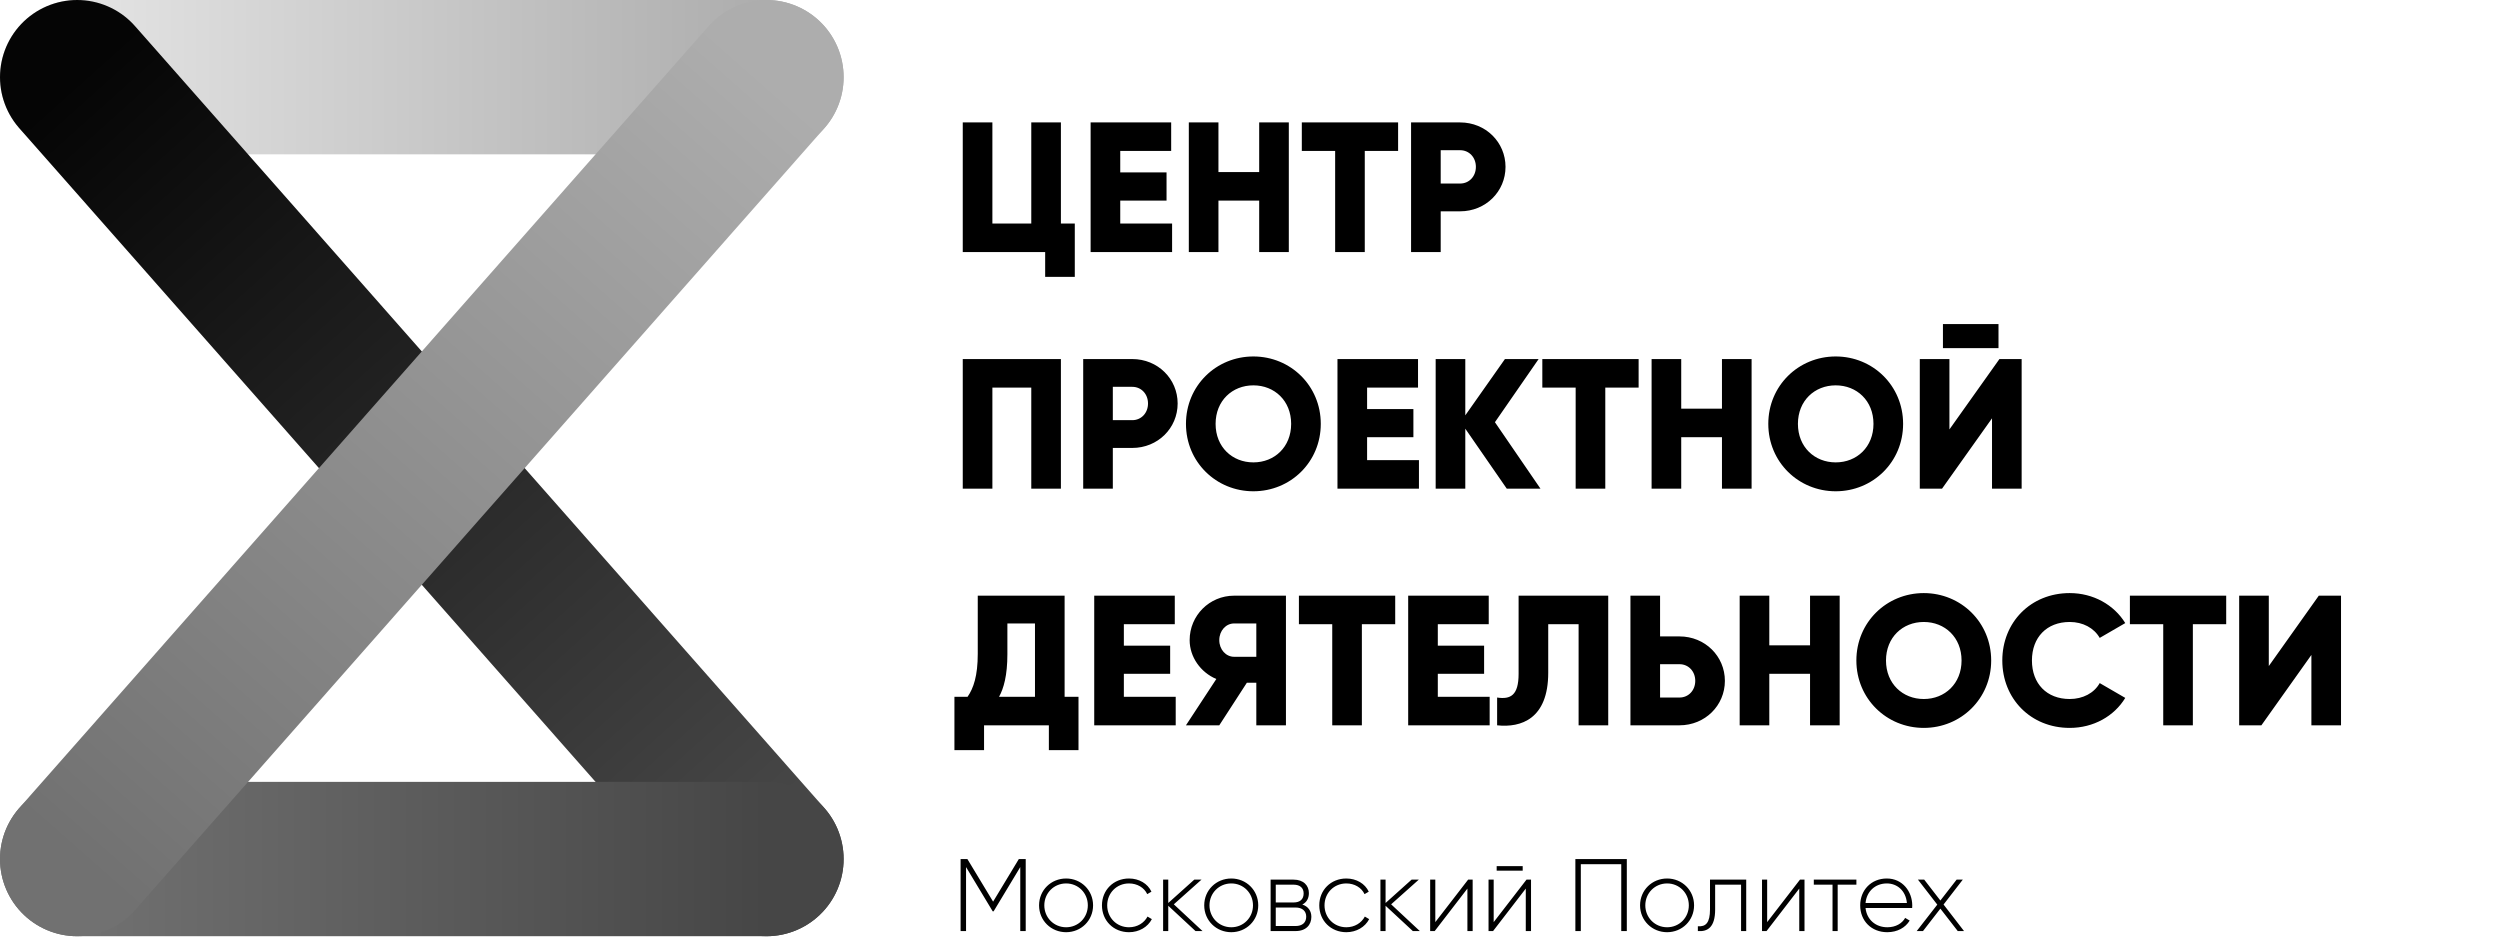
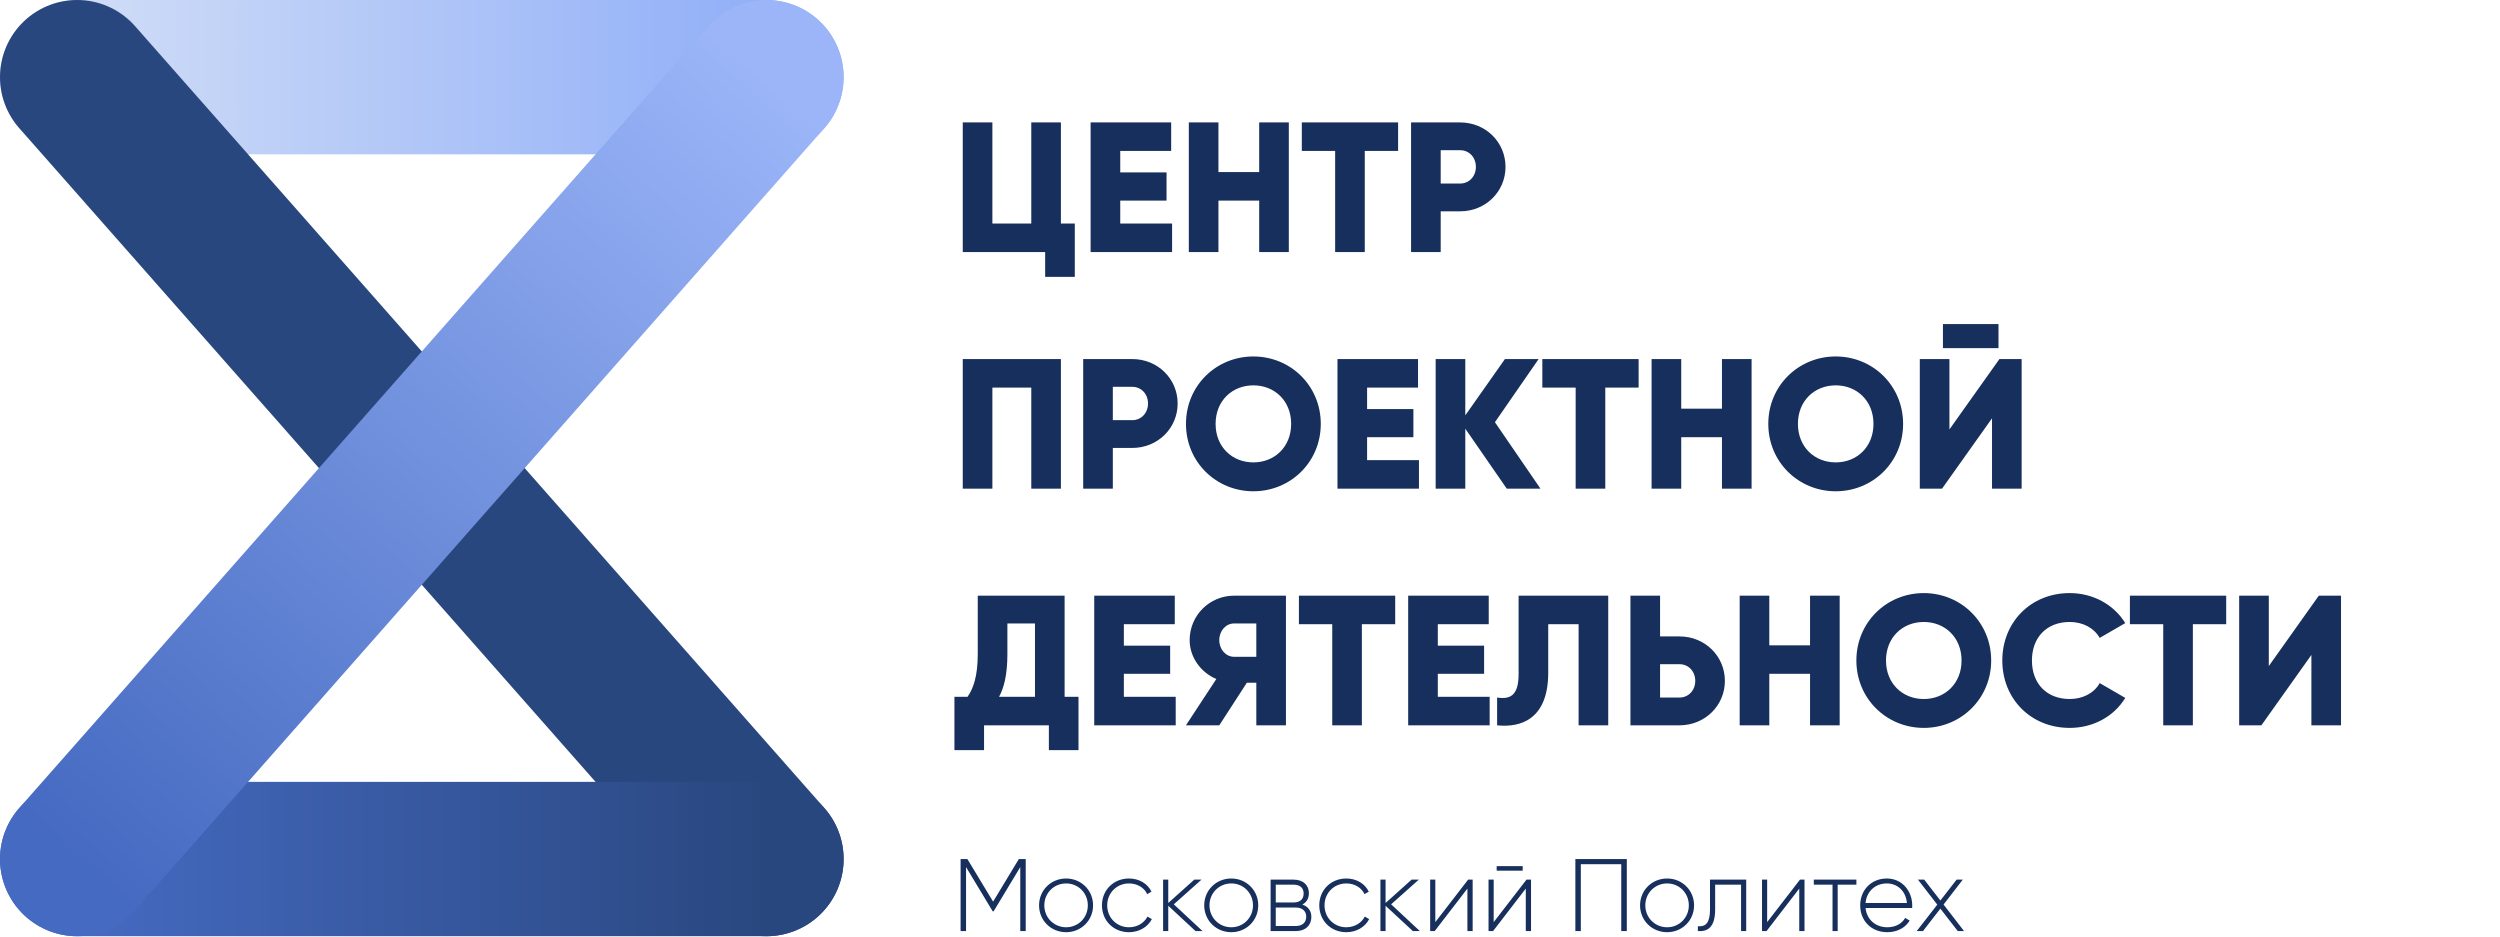
<svg xmlns="http://www.w3.org/2000/svg" width="243" height="91" viewBox="0 0 243 91" fill="none">
  <path d="M7.5 7.5L74.5 7.5" stroke-width="15" stroke-linecap="round" stroke="url(#paint0_linear_137_234)" />
  <path d="M7.5 7.5L74.5 83.5" stroke-width="15" stroke-linecap="round" stroke="url(#paint1_linear_137_234)" />
  <path d="M7.5 83.5L74.5 83.5" stroke-width="15" stroke-linecap="round" stroke="url(#paint2_linear_137_234)" />
  <path d="M74.5 7.5L7.5 83.5" stroke-width="15" stroke-linecap="round" stroke="url(#paint3_linear_137_234)" />
-   <path d="M99.7 83.5V90.5H99.17V84.28L96.58 88.58H96.49L93.9 84.28V90.5H93.37V83.5H94.03L96.53 87.64L99.03 83.5H99.7ZM103.627 90.61C102.167 90.61 100.997 89.48 100.997 88C100.997 86.52 102.167 85.39 103.627 85.39C105.077 85.39 106.247 86.52 106.247 88C106.247 89.48 105.077 90.61 103.627 90.61ZM103.627 90.13C104.817 90.13 105.737 89.19 105.737 88C105.737 86.81 104.817 85.87 103.627 85.87C102.437 85.87 101.507 86.81 101.507 88C101.507 89.19 102.437 90.13 103.627 90.13ZM109.74 90.61C108.23 90.61 107.11 89.48 107.11 88C107.11 86.52 108.23 85.39 109.74 85.39C110.72 85.39 111.56 85.89 111.92 86.67L111.51 86.91C111.22 86.28 110.54 85.87 109.74 85.87C108.53 85.87 107.62 86.81 107.62 88C107.62 89.19 108.53 90.13 109.74 90.13C110.55 90.13 111.21 89.71 111.54 89.09L111.96 89.34C111.56 90.11 110.72 90.61 109.74 90.61ZM116.885 90.5H116.205L113.555 88.04V90.5H113.055V85.5H113.555V87.77L116.085 85.5H116.785L114.095 87.9L116.885 90.5ZM119.681 90.61C118.221 90.61 117.051 89.48 117.051 88C117.051 86.52 118.221 85.39 119.681 85.39C121.131 85.39 122.301 86.52 122.301 88C122.301 89.48 121.131 90.61 119.681 90.61ZM119.681 90.13C120.871 90.13 121.791 89.19 121.791 88C121.791 86.81 120.871 85.87 119.681 85.87C118.491 85.87 117.561 86.81 117.561 88C117.561 89.19 118.491 90.13 119.681 90.13ZM126.584 87.92C127.164 88.11 127.464 88.55 127.464 89.12C127.464 89.88 126.964 90.5 125.924 90.5H123.504V85.5H125.734C126.714 85.5 127.224 86.08 127.224 86.81C127.224 87.3 127.014 87.71 126.584 87.92ZM125.734 85.99H124.004V87.72H125.734C126.374 87.72 126.714 87.4 126.714 86.84C126.714 86.31 126.364 85.99 125.734 85.99ZM125.924 90.01C126.594 90.01 126.964 89.67 126.964 89.1C126.964 88.55 126.584 88.21 125.924 88.21H124.004V90.01H125.924ZM130.863 90.61C129.353 90.61 128.233 89.48 128.233 88C128.233 86.52 129.353 85.39 130.863 85.39C131.843 85.39 132.683 85.89 133.043 86.67L132.633 86.91C132.343 86.28 131.663 85.87 130.863 85.87C129.653 85.87 128.743 86.81 128.743 88C128.743 89.19 129.653 90.13 130.863 90.13C131.673 90.13 132.333 89.71 132.663 89.09L133.083 89.34C132.683 90.11 131.843 90.61 130.863 90.61ZM138.008 90.5H137.328L134.678 88.04V90.5H134.178V85.5H134.678V87.77L137.208 85.5H137.908L135.218 87.9L138.008 90.5ZM142.702 85.5H143.142V90.5H142.632V86.37L139.452 90.5H139.012V85.5H139.512V89.63L142.702 85.5ZM145.476 84.63V84.19H148.006V84.63H145.476ZM148.376 85.5H148.816V90.5H148.306V86.37L145.126 90.5H144.686V85.5H145.186V89.63L148.376 85.5ZM158.126 83.5V90.5H157.586V84H153.656V90.5H153.126V83.5H158.126ZM162.044 90.61C160.584 90.61 159.414 89.48 159.414 88C159.414 86.52 160.584 85.39 162.044 85.39C163.494 85.39 164.664 86.52 164.664 88C164.664 89.48 163.494 90.61 162.044 90.61ZM162.044 90.13C163.234 90.13 164.154 89.19 164.154 88C164.154 86.81 163.234 85.87 162.044 85.87C160.854 85.87 159.924 86.81 159.924 88C159.924 89.19 160.854 90.13 162.044 90.13ZM169.732 85.5V90.5H169.232V85.99H166.712V88.4C166.712 90.15 165.972 90.57 165.032 90.5V90.03C165.802 90.1 166.212 89.69 166.212 88.4V85.5H169.732ZM174.958 85.5H175.398V90.5H174.888V86.37L171.708 90.5H171.268V85.5H171.768V89.63L174.958 85.5ZM180.442 85.5V85.99H178.622V90.5H178.122V85.99H176.302V85.5H180.442ZM183.401 85.39C184.921 85.39 185.871 86.65 185.871 88.02C185.871 88.1 185.861 88.18 185.861 88.26H181.331C181.451 89.39 182.311 90.13 183.451 90.13C184.271 90.13 184.891 89.75 185.181 89.22L185.621 89.48C185.211 90.16 184.431 90.61 183.441 90.61C181.901 90.61 180.811 89.51 180.811 88C180.811 86.53 181.871 85.39 183.401 85.39ZM183.401 85.87C182.261 85.87 181.431 86.66 181.331 87.77H185.351C185.241 86.55 184.381 85.87 183.401 85.87ZM190.904 90.5H190.294L188.604 88.32L186.914 90.5H186.304L188.304 87.93L186.424 85.5H187.034L188.604 87.53L190.184 85.5H190.784L188.914 87.92L190.904 90.5Z" fill="black" />
-   <path d="M103.12 21.728H104.47V26.912H101.59V24.5H93.58V11.9H96.46V21.728H100.24V11.9H103.12V21.728ZM108.888 21.728H113.928V24.5H106.008V11.9H113.838V14.672H108.888V16.76H113.388V19.496H108.888V21.728ZM122.393 11.9H125.273V24.5H122.393V19.496H118.433V24.5H115.553V11.9H118.433V16.724H122.393V11.9ZM135.896 11.9V14.672H132.656V24.5H129.776V14.672H126.536V11.9H135.896ZM141.926 11.9C144.41 11.9 146.336 13.826 146.336 16.22C146.336 18.614 144.41 20.54 141.926 20.54H140.036V24.5H137.156V11.9H141.926ZM141.926 17.84C142.808 17.84 143.456 17.138 143.456 16.22C143.456 15.302 142.808 14.6 141.926 14.6H140.036V17.84H141.926ZM103.12 34.9V47.5H100.24V37.672H96.46V47.5H93.58V34.9H103.12ZM110.057 34.9C112.541 34.9 114.467 36.826 114.467 39.22C114.467 41.614 112.541 43.54 110.057 43.54H108.167V47.5H105.287V34.9H110.057ZM110.057 40.84C110.939 40.84 111.587 40.138 111.587 39.22C111.587 38.302 110.939 37.6 110.057 37.6H108.167V40.84H110.057ZM121.828 47.752C118.21 47.752 115.276 44.908 115.276 41.2C115.276 37.492 118.21 34.648 121.828 34.648C125.446 34.648 128.38 37.492 128.38 41.2C128.38 44.908 125.446 47.752 121.828 47.752ZM121.828 44.944C123.88 44.944 125.5 43.45 125.5 41.2C125.5 38.95 123.88 37.456 121.828 37.456C119.776 37.456 118.156 38.95 118.156 41.2C118.156 43.45 119.776 44.944 121.828 44.944ZM132.882 44.728H137.922V47.5H130.002V34.9H137.832V37.672H132.882V39.76H137.382V42.496H132.882V44.728ZM149.735 47.5H146.459L142.427 41.668V47.5H139.547V34.9H142.427V40.372L146.279 34.9H149.555L145.307 41.038L149.735 47.5ZM159.274 34.9V37.672H156.034V47.5H153.154V37.672H149.914V34.9H159.274ZM167.375 34.9H170.255V47.5H167.375V42.496H163.415V47.5H160.535V34.9H163.415V39.724H167.375V34.9ZM178.43 47.752C174.812 47.752 171.878 44.908 171.878 41.2C171.878 37.492 174.812 34.648 178.43 34.648C182.048 34.648 184.982 37.492 184.982 41.2C184.982 44.908 182.048 47.752 178.43 47.752ZM178.43 44.944C180.482 44.944 182.102 43.45 182.102 41.2C182.102 38.95 180.482 37.456 178.43 37.456C176.378 37.456 174.758 38.95 174.758 41.2C174.758 43.45 176.378 44.944 178.43 44.944ZM188.854 33.838V31.498H194.254V33.838H188.854ZM193.624 47.5V40.66L188.764 47.5H186.604V34.9H189.484V41.74L194.344 34.9H196.504V47.5H193.624ZM103.48 67.728H104.83V72.912H101.95V70.5H95.65V72.912H92.77V67.728H94.048C94.624 66.9 95.038 65.694 95.038 63.552V57.9H103.48V67.728ZM97.108 67.728H100.6V60.6H97.918V63.588C97.918 65.658 97.558 66.918 97.108 67.728ZM109.239 67.728H114.279V70.5H106.359V57.9H114.189V60.672H109.239V62.76H113.739V65.496H109.239V67.728ZM124.994 57.9V70.5H122.114V66.36H121.196L118.514 70.5H115.274L118.226 66C116.696 65.352 115.634 63.858 115.634 62.22C115.634 59.826 117.56 57.9 119.954 57.9H124.994ZM119.954 63.84H122.114V60.6H119.954C119.162 60.6 118.514 61.302 118.514 62.22C118.514 63.138 119.162 63.84 119.954 63.84ZM135.614 57.9V60.672H132.374V70.5H129.494V60.672H126.254V57.9H135.614ZM139.755 67.728H144.795V70.5H136.875V57.9H144.705V60.672H139.755V62.76H144.255V65.496H139.755V67.728ZM145.52 70.5V67.8C146.816 67.998 147.608 67.602 147.608 65.496V57.9H156.32V70.5H153.44V60.672H150.488V65.388C150.488 69.888 147.842 70.752 145.52 70.5ZM163.249 61.86C165.733 61.86 167.659 63.786 167.659 66.18C167.659 68.574 165.733 70.5 163.249 70.5H158.479V57.9H161.359V61.86H163.249ZM163.249 67.8C164.131 67.8 164.779 67.098 164.779 66.18C164.779 65.262 164.131 64.56 163.249 64.56H161.359V67.8H163.249ZM175.936 57.9H178.816V70.5H175.936V65.496H171.976V70.5H169.096V57.9H171.976V62.724H175.936V57.9ZM186.991 70.752C183.373 70.752 180.439 67.908 180.439 64.2C180.439 60.492 183.373 57.648 186.991 57.648C190.609 57.648 193.543 60.492 193.543 64.2C193.543 67.908 190.609 70.752 186.991 70.752ZM186.991 67.944C189.043 67.944 190.663 66.45 190.663 64.2C190.663 61.95 189.043 60.456 186.991 60.456C184.939 60.456 183.319 61.95 183.319 64.2C183.319 66.45 184.939 67.944 186.991 67.944ZM201.176 70.752C197.378 70.752 194.624 67.908 194.624 64.2C194.624 60.492 197.378 57.648 201.176 57.648C203.462 57.648 205.478 58.782 206.576 60.564L204.092 62.004C203.534 61.032 202.454 60.456 201.176 60.456C198.944 60.456 197.504 61.95 197.504 64.2C197.504 66.45 198.944 67.944 201.176 67.944C202.454 67.944 203.552 67.368 204.092 66.396L206.576 67.836C205.496 69.618 203.48 70.752 201.176 70.752ZM216.386 57.9V60.672H213.146V70.5H210.266V60.672H207.026V57.9H216.386ZM224.667 70.5V63.66L219.807 70.5H217.647V57.9H220.527V64.74L225.387 57.9H227.547V70.5H224.667Z" fill="black" />
+   <path d="M99.7 83.5V90.5H99.17V84.28L96.58 88.58H96.49L93.9 84.28V90.5H93.37V83.5H94.03L96.53 87.64L99.03 83.5H99.7ZM103.627 90.61C102.167 90.61 100.997 89.48 100.997 88C100.997 86.52 102.167 85.39 103.627 85.39C105.077 85.39 106.247 86.52 106.247 88C106.247 89.48 105.077 90.61 103.627 90.61ZM103.627 90.13C104.817 90.13 105.737 89.19 105.737 88C105.737 86.81 104.817 85.87 103.627 85.87C102.437 85.87 101.507 86.81 101.507 88C101.507 89.19 102.437 90.13 103.627 90.13ZM109.74 90.61C108.23 90.61 107.11 89.48 107.11 88C107.11 86.52 108.23 85.39 109.74 85.39C110.72 85.39 111.56 85.89 111.92 86.67L111.51 86.91C111.22 86.28 110.54 85.87 109.74 85.87C108.53 85.87 107.62 86.81 107.62 88C107.62 89.19 108.53 90.13 109.74 90.13C110.55 90.13 111.21 89.71 111.54 89.09L111.96 89.34C111.56 90.11 110.72 90.61 109.74 90.61ZM116.885 90.5H116.205L113.555 88.04V90.5H113.055V85.5H113.555V87.77L116.085 85.5H116.785L114.095 87.9L116.885 90.5ZM119.681 90.61C118.221 90.61 117.051 89.48 117.051 88C117.051 86.52 118.221 85.39 119.681 85.39C121.131 85.39 122.301 86.52 122.301 88C122.301 89.48 121.131 90.61 119.681 90.61ZM119.681 90.13C120.871 90.13 121.791 89.19 121.791 88C121.791 86.81 120.871 85.87 119.681 85.87C118.491 85.87 117.561 86.81 117.561 88C117.561 89.19 118.491 90.13 119.681 90.13ZM126.584 87.92C127.164 88.11 127.464 88.55 127.464 89.12C127.464 89.88 126.964 90.5 125.924 90.5H123.504V85.5H125.734C126.714 85.5 127.224 86.08 127.224 86.81C127.224 87.3 127.014 87.71 126.584 87.92ZM125.734 85.99H124.004V87.72H125.734C126.374 87.72 126.714 87.4 126.714 86.84C126.714 86.31 126.364 85.99 125.734 85.99ZM125.924 90.01C126.594 90.01 126.964 89.67 126.964 89.1C126.964 88.55 126.584 88.21 125.924 88.21H124.004V90.01H125.924ZM130.863 90.61C129.353 90.61 128.233 89.48 128.233 88C128.233 86.52 129.353 85.39 130.863 85.39C131.843 85.39 132.683 85.89 133.043 86.67L132.633 86.91C132.343 86.28 131.663 85.87 130.863 85.87C129.653 85.87 128.743 86.81 128.743 88C128.743 89.19 129.653 90.13 130.863 90.13C131.673 90.13 132.333 89.71 132.663 89.09L133.083 89.34C132.683 90.11 131.843 90.61 130.863 90.61ZM138.008 90.5H137.328L134.678 88.04V90.5H134.178V85.5H134.678V87.77L137.208 85.5H137.908L135.218 87.9L138.008 90.5ZM142.702 85.5H143.142V90.5H142.632V86.37L139.452 90.5H139.012V85.5H139.512V89.63L142.702 85.5ZM145.476 84.63V84.19H148.006V84.63H145.476ZM148.376 85.5H148.816V90.5H148.306V86.37L145.126 90.5H144.686V85.5H145.186V89.63L148.376 85.5ZM158.126 83.5V90.5H157.586V84H153.656V90.5H153.126V83.5H158.126ZM162.044 90.61C160.584 90.61 159.414 89.48 159.414 88C159.414 86.52 160.584 85.39 162.044 85.39C163.494 85.39 164.664 86.52 164.664 88C164.664 89.48 163.494 90.61 162.044 90.61ZM162.044 90.13C163.234 90.13 164.154 89.19 164.154 88C164.154 86.81 163.234 85.87 162.044 85.87C160.854 85.87 159.924 86.81 159.924 88C159.924 89.19 160.854 90.13 162.044 90.13ZM169.732 85.5V90.5H169.232V85.99H166.712V88.4C166.712 90.15 165.972 90.57 165.032 90.5V90.03C165.802 90.1 166.212 89.69 166.212 88.4V85.5H169.732ZM174.958 85.5H175.398V90.5H174.888V86.37L171.708 90.5H171.268V85.5H171.768V89.63L174.958 85.5ZM180.442 85.5V85.99H178.622V90.5H178.122V85.99H176.302V85.5H180.442ZM183.401 85.39C184.921 85.39 185.871 86.65 185.871 88.02C185.871 88.1 185.861 88.18 185.861 88.26H181.331C181.451 89.39 182.311 90.13 183.451 90.13C184.271 90.13 184.891 89.75 185.181 89.22L185.621 89.48C185.211 90.16 184.431 90.61 183.441 90.61C181.901 90.61 180.811 89.51 180.811 88C180.811 86.53 181.871 85.39 183.401 85.39ZM183.401 85.87C182.261 85.87 181.431 86.66 181.331 87.77H185.351C185.241 86.55 184.381 85.87 183.401 85.87ZM190.904 90.5H190.294L188.604 88.32L186.914 90.5H186.304L188.304 87.93L186.424 85.5H187.034L188.604 87.53L190.184 85.5H190.784L188.914 87.92L190.904 90.5Z" fill="#172F5C" />
+   <path d="M103.12 21.728H104.47V26.912H101.59V24.5H93.58V11.9H96.46V21.728H100.24V11.9H103.12V21.728ZM108.888 21.728H113.928V24.5H106.008V11.9H113.838V14.672H108.888V16.76H113.388V19.496H108.888V21.728ZM122.393 11.9H125.273V24.5H122.393V19.496H118.433V24.5H115.553V11.9H118.433V16.724H122.393V11.9ZM135.896 11.9V14.672H132.656V24.5H129.776V14.672H126.536V11.9H135.896ZM141.926 11.9C144.41 11.9 146.336 13.826 146.336 16.22C146.336 18.614 144.41 20.54 141.926 20.54H140.036V24.5H137.156V11.9H141.926ZM141.926 17.84C142.808 17.84 143.456 17.138 143.456 16.22C143.456 15.302 142.808 14.6 141.926 14.6H140.036V17.84H141.926ZM103.12 34.9V47.5H100.24V37.672H96.46V47.5H93.58V34.9H103.12ZM110.057 34.9C112.541 34.9 114.467 36.826 114.467 39.22C114.467 41.614 112.541 43.54 110.057 43.54H108.167V47.5H105.287V34.9H110.057ZM110.057 40.84C110.939 40.84 111.587 40.138 111.587 39.22C111.587 38.302 110.939 37.6 110.057 37.6H108.167V40.84H110.057ZM121.828 47.752C118.21 47.752 115.276 44.908 115.276 41.2C115.276 37.492 118.21 34.648 121.828 34.648C125.446 34.648 128.38 37.492 128.38 41.2C128.38 44.908 125.446 47.752 121.828 47.752ZM121.828 44.944C123.88 44.944 125.5 43.45 125.5 41.2C125.5 38.95 123.88 37.456 121.828 37.456C119.776 37.456 118.156 38.95 118.156 41.2C118.156 43.45 119.776 44.944 121.828 44.944ZM132.882 44.728H137.922V47.5H130.002V34.9H137.832V37.672H132.882V39.76H137.382V42.496H132.882V44.728ZM149.735 47.5H146.459L142.427 41.668V47.5H139.547V34.9H142.427V40.372L146.279 34.9H149.555L145.307 41.038L149.735 47.5ZM159.274 34.9V37.672H156.034V47.5H153.154V37.672H149.914V34.9H159.274ZM167.375 34.9H170.255V47.5H167.375V42.496H163.415V47.5H160.535V34.9H163.415V39.724H167.375V34.9ZM178.43 47.752C174.812 47.752 171.878 44.908 171.878 41.2C171.878 37.492 174.812 34.648 178.43 34.648C182.048 34.648 184.982 37.492 184.982 41.2C184.982 44.908 182.048 47.752 178.43 47.752ZM178.43 44.944C180.482 44.944 182.102 43.45 182.102 41.2C182.102 38.95 180.482 37.456 178.43 37.456C176.378 37.456 174.758 38.95 174.758 41.2C174.758 43.45 176.378 44.944 178.43 44.944ZM188.854 33.838V31.498H194.254V33.838H188.854ZM193.624 47.5V40.66L188.764 47.5H186.604V34.9H189.484V41.74L194.344 34.9H196.504V47.5H193.624ZM103.48 67.728H104.83V72.912H101.95V70.5H95.65V72.912H92.77V67.728H94.048C94.624 66.9 95.038 65.694 95.038 63.552V57.9H103.48V67.728ZM97.108 67.728H100.6V60.6H97.918V63.588C97.918 65.658 97.558 66.918 97.108 67.728ZM109.239 67.728H114.279V70.5H106.359V57.9H114.189V60.672H109.239V62.76H113.739V65.496H109.239V67.728ZM124.994 57.9V70.5H122.114V66.36H121.196L118.514 70.5H115.274L118.226 66C116.696 65.352 115.634 63.858 115.634 62.22C115.634 59.826 117.56 57.9 119.954 57.9H124.994ZM119.954 63.84H122.114V60.6H119.954C119.162 60.6 118.514 61.302 118.514 62.22C118.514 63.138 119.162 63.84 119.954 63.84ZM135.614 57.9V60.672H132.374V70.5H129.494V60.672H126.254V57.9H135.614ZM139.755 67.728H144.795V70.5H136.875V57.9H144.705V60.672H139.755V62.76H144.255V65.496H139.755V67.728ZM145.52 70.5V67.8C146.816 67.998 147.608 67.602 147.608 65.496V57.9H156.32V70.5H153.44V60.672H150.488V65.388C150.488 69.888 147.842 70.752 145.52 70.5ZM163.249 61.86C165.733 61.86 167.659 63.786 167.659 66.18C167.659 68.574 165.733 70.5 163.249 70.5H158.479V57.9H161.359V61.86H163.249ZM163.249 67.8C164.131 67.8 164.779 67.098 164.779 66.18C164.779 65.262 164.131 64.56 163.249 64.56H161.359V67.8H163.249ZM175.936 57.9H178.816V70.5H175.936V65.496H171.976V70.5H169.096V57.9H171.976V62.724H175.936V57.9ZM186.991 70.752C183.373 70.752 180.439 67.908 180.439 64.2C180.439 60.492 183.373 57.648 186.991 57.648C190.609 57.648 193.543 60.492 193.543 64.2C193.543 67.908 190.609 70.752 186.991 70.752ZM186.991 67.944C189.043 67.944 190.663 66.45 190.663 64.2C190.663 61.95 189.043 60.456 186.991 60.456C184.939 60.456 183.319 61.95 183.319 64.2C183.319 66.45 184.939 67.944 186.991 67.944ZM201.176 70.752C197.378 70.752 194.624 67.908 194.624 64.2C194.624 60.492 197.378 57.648 201.176 57.648C203.462 57.648 205.478 58.782 206.576 60.564L204.092 62.004C203.534 61.032 202.454 60.456 201.176 60.456C198.944 60.456 197.504 61.95 197.504 64.2C197.504 66.45 198.944 67.944 201.176 67.944C202.454 67.944 203.552 67.368 204.092 66.396L206.576 67.836C205.496 69.618 203.48 70.752 201.176 70.752ZM216.386 57.9V60.672H213.146V70.5H210.266V60.672H207.026V57.9H216.386ZM224.667 70.5V63.66L219.807 70.5H217.647V57.9H220.527V64.74L225.387 57.9H227.547V70.5H224.667Z" fill="#172F5C" />
  <defs>
    <linearGradient id="paint0_linear_137_234" x1="7.5" y1="8" x2="74.5" y2="8" gradientUnits="userSpaceOnUse">
-       <stop stop-color="#E4E4E4" />
-       <stop offset="1" stop-color="#ADADAD" />
+       <stop stop-color="#D0DDF7" />
+       <stop offset="1" stop-color="#91AFF8" />
    </linearGradient>
    <linearGradient id="paint1_linear_137_234" x1="7.185" y1="7.783" x2="74.816" y2="83.217" gradientUnits="userSpaceOnUse">
-       <stop stop-color="#050505" />
-       <stop offset="1" stop-color="#484848" />
+       <stop stop-color="#29477F" />
+       <stop offset="1" stop-color="#29477F" />
    </linearGradient>
    <linearGradient id="paint2_linear_137_234" x1="7.5" y1="84" x2="74.5" y2="84" gradientUnits="userSpaceOnUse">
-       <stop stop-color="#717171" />
-       <stop offset="1" stop-color="#464646" />
+       <stop stop-color="#456AC1" />
+       <stop offset="1" stop-color="#29477F" />
    </linearGradient>
    <linearGradient id="paint3_linear_137_234" x1="74.5" y1="7.5" x2="7.5" y2="83.5" gradientUnits="userSpaceOnUse">
-       <stop stop-color="#ADADAD" />
-       <stop offset="1" stop-color="#717171" />
+       <stop stop-color="#9BB5F8" />
+       <stop offset="1" stop-color="#456AC1" />
    </linearGradient>
  </defs>
</svg>
